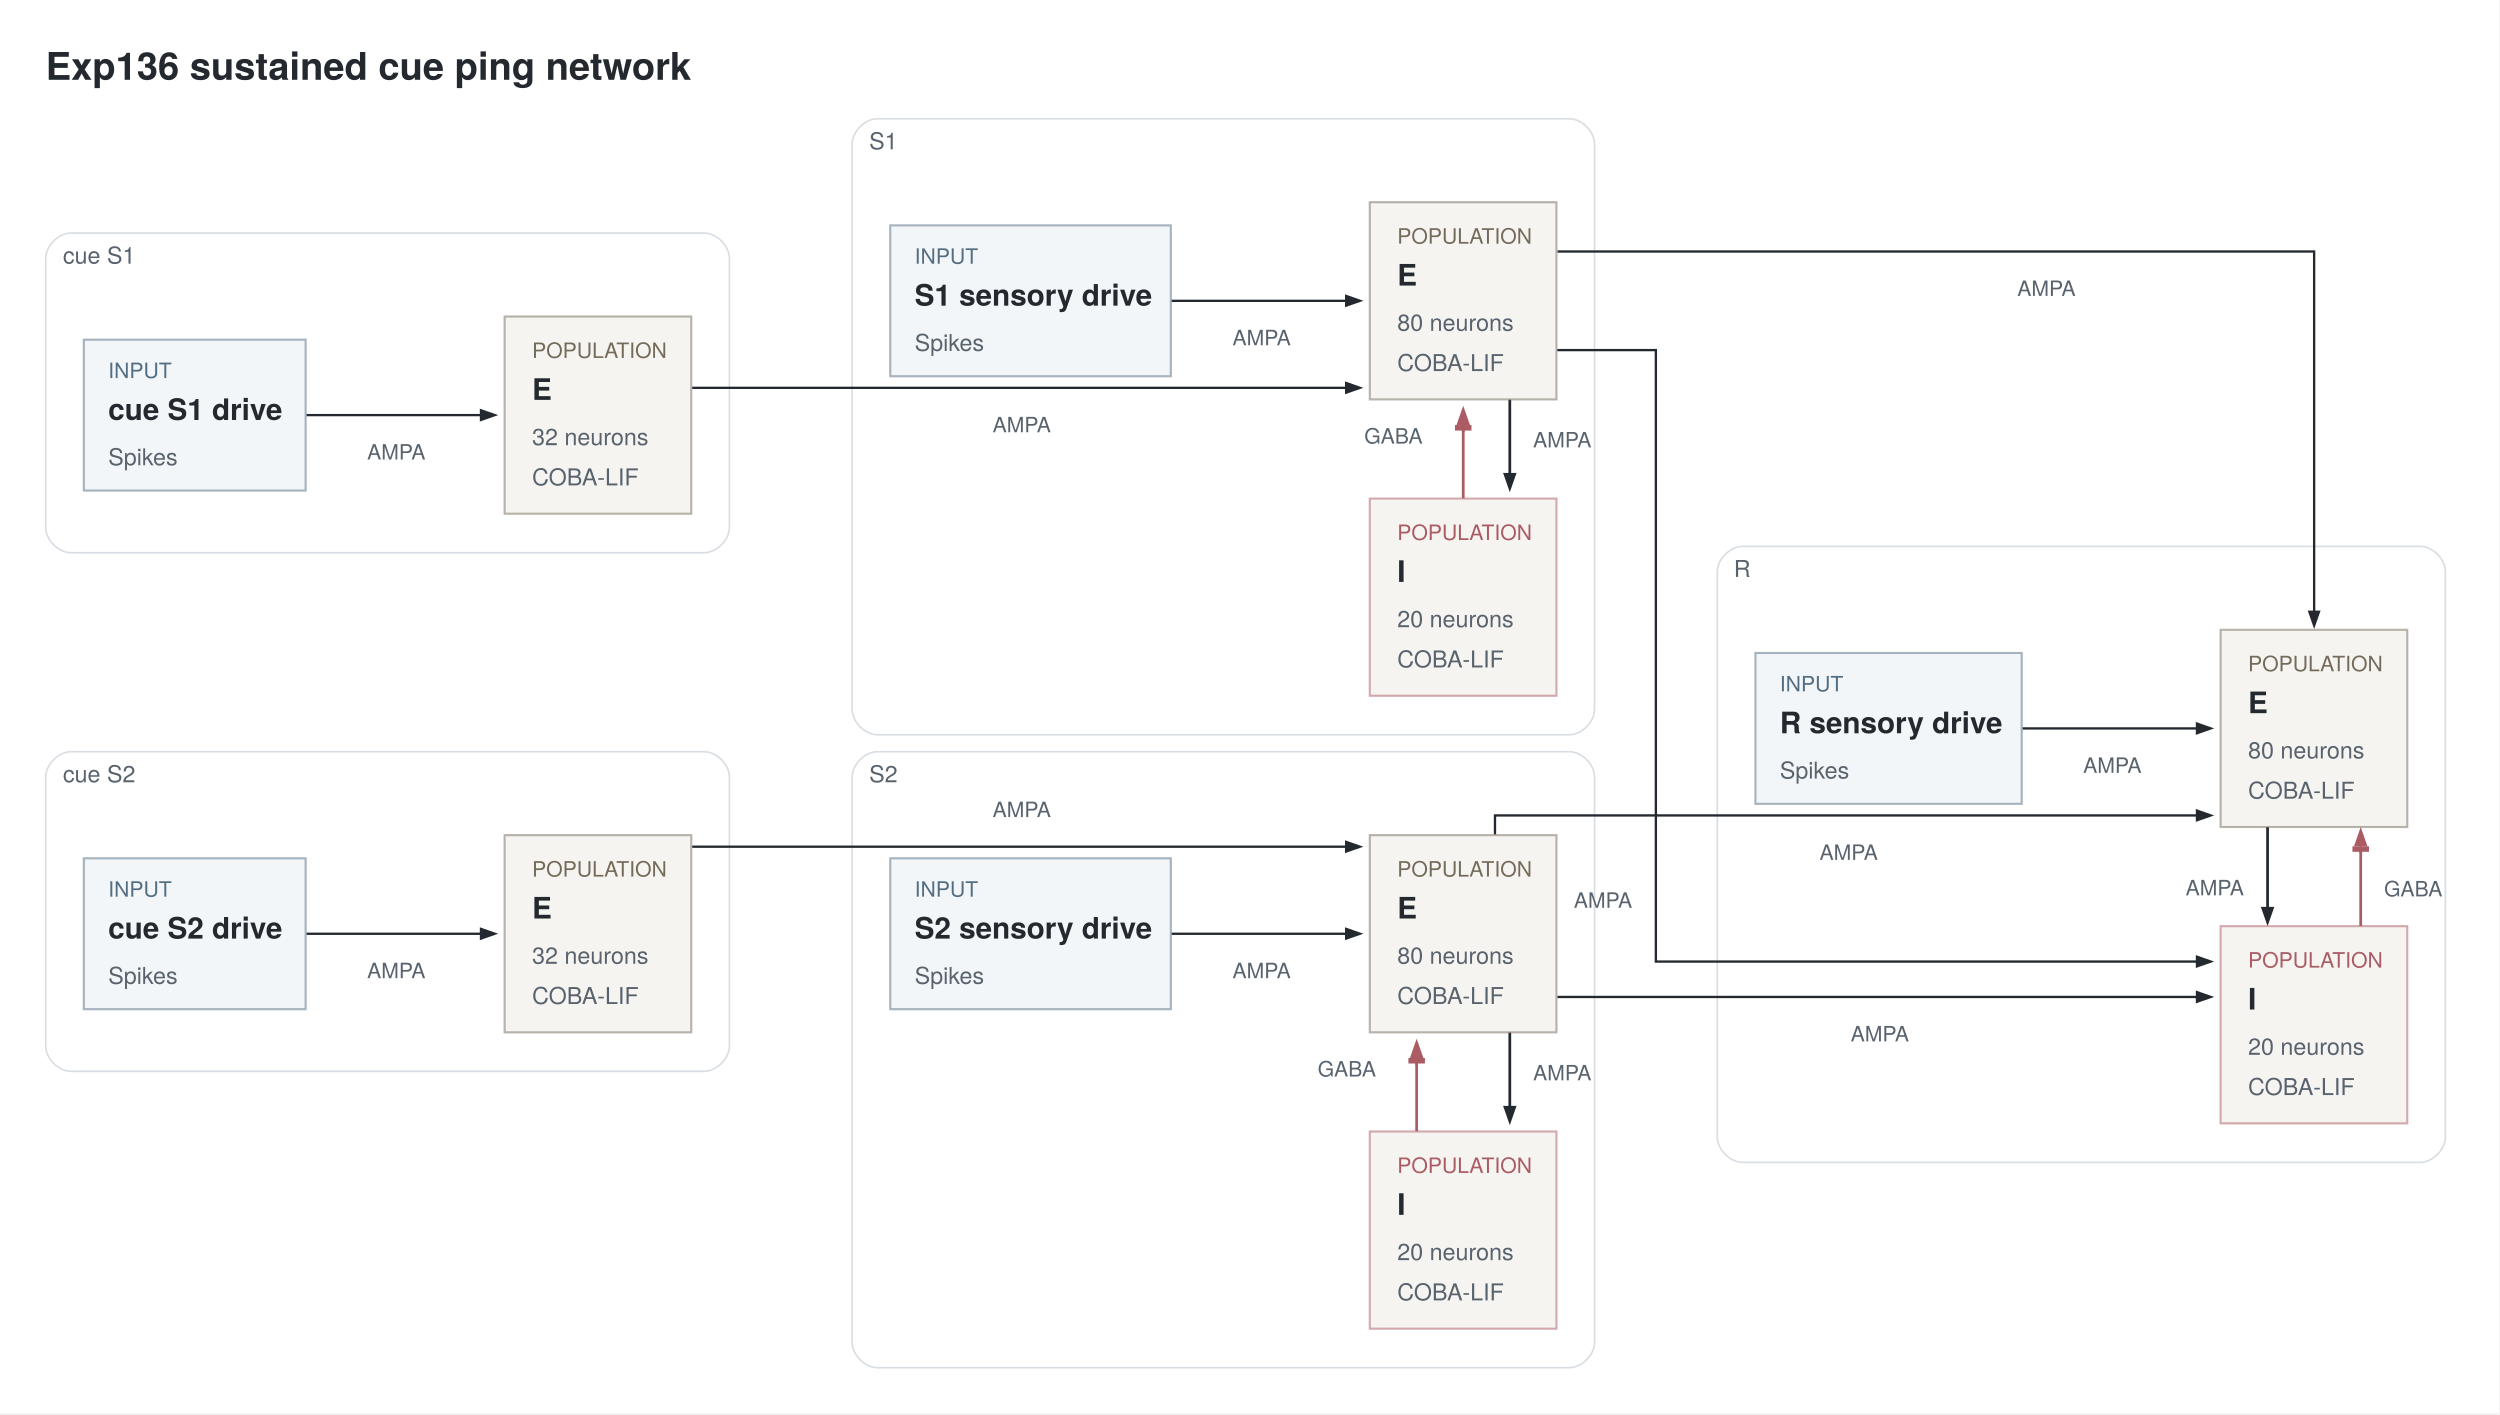
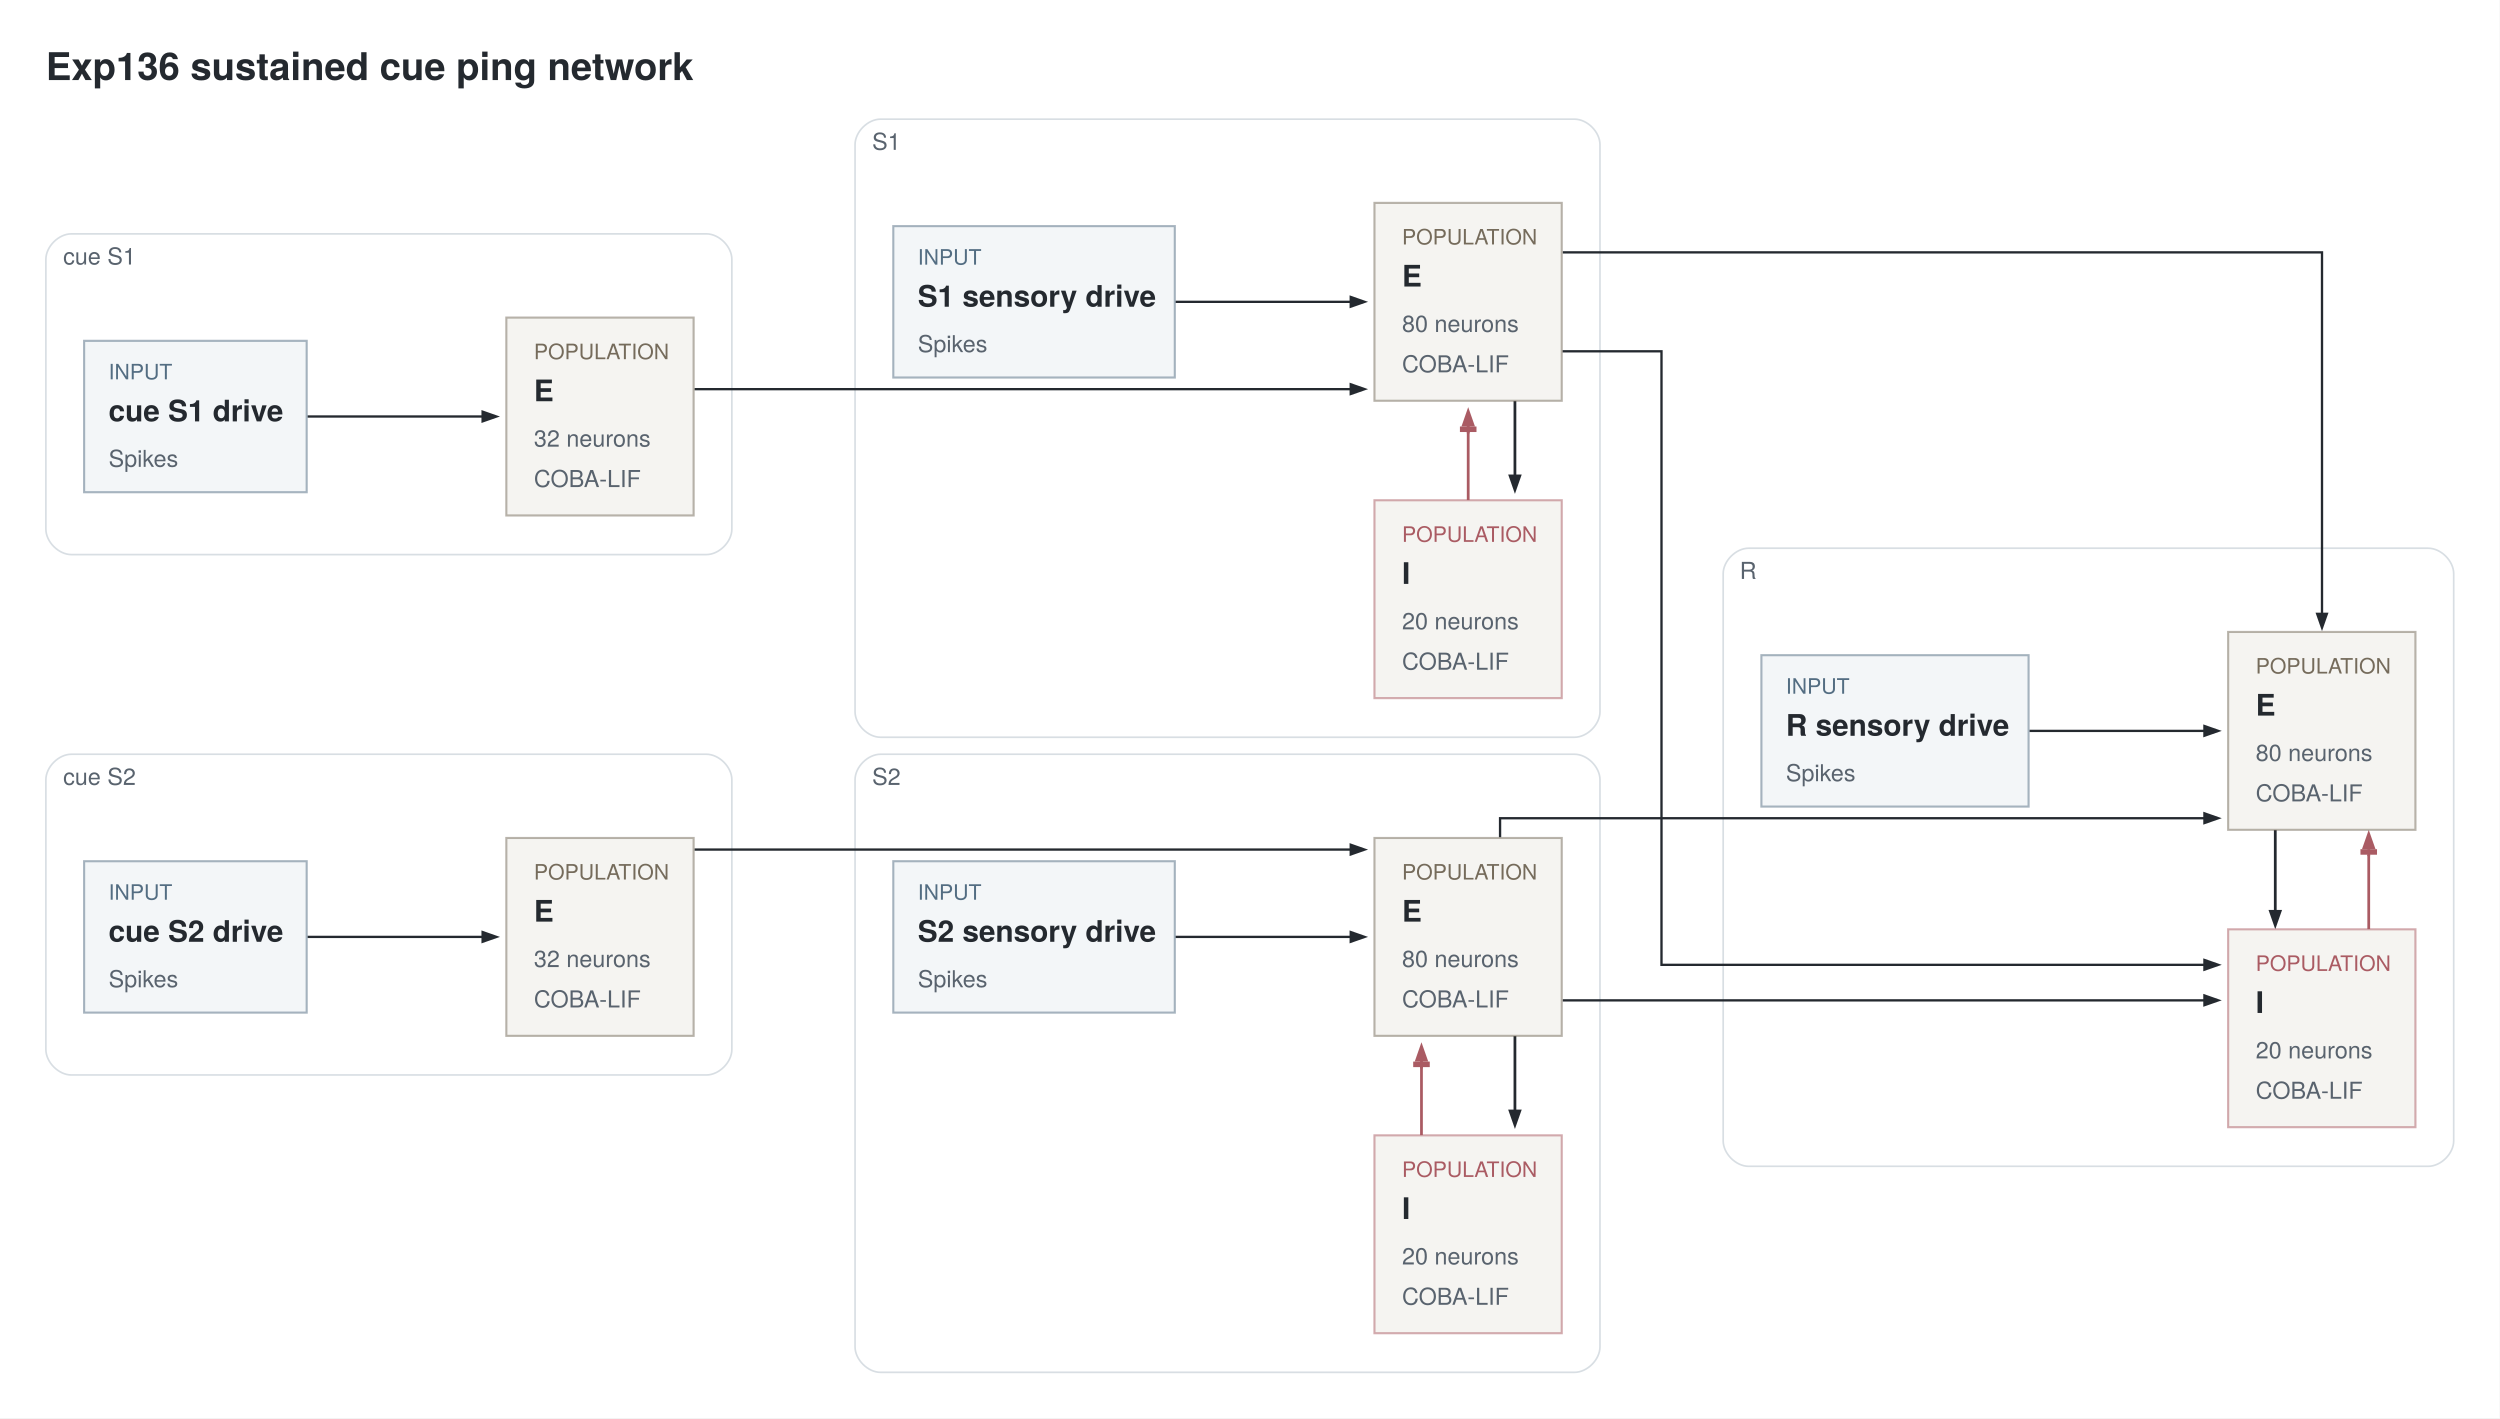
- <svg xmlns="http://www.w3.org/2000/svg" width="1181pt" height="668pt" viewBox="0.00 0.00 1181.00 668.00">
+ <svg xmlns="http://www.w3.org/2000/svg" width="1177pt" height="668pt" viewBox="0.00 0.00 1177.00 668.00">
  <g id="graph0" class="graph" transform="scale(1 1) rotate(0) translate(21.6 646.1)">
-     <polygon fill="#ffffff" stroke="none" points="-21.6,21.6 -21.6,-646.1 1158.98,-646.1 1158.98,21.6 -21.6,21.6" />
+     <polygon fill="#ffffff" stroke="none" points="-21.6,21.6 -21.6,-646.1 1155.2,-646.1 1155.2,21.6 -21.6,21.6" />
    <text xml:space="preserve" text-anchor="start" x="0" y="-608.4" font-family="Helvetica Neue" font-weight="bold" font-size="18.00" fill="#24292f">Exp136 sustained cue ping network</text>
    <g id="clust1" class="cluster">
      <path fill="#ffffff" stroke="#d8dee3" stroke-width="0.8" d="M801.67,-97C801.67,-97 1121.6,-97 1121.6,-97 1127.6,-97 1133.6,-103 1133.6,-109 1133.6,-109 1133.6,-376 1133.6,-376 1133.6,-382 1127.6,-388 1121.6,-388 1121.6,-388 801.67,-388 801.67,-388 795.67,-388 789.67,-382 789.67,-376 789.67,-376 789.67,-109 789.67,-109 789.67,-103 795.67,-97 801.67,-97" />
      <text xml:space="preserve" text-anchor="middle" x="801.42" y="-373.55" font-family="Helvetica Neue" font-size="11.00" fill="#59636e">R</text>
    </g>
    <g id="clust3" class="cluster">
      <path fill="#ffffff" stroke="#d8dee3" stroke-width="0.8" d="M392.96,-299C392.96,-299 719.67,-299 719.67,-299 725.67,-299 731.67,-305 731.67,-311 731.67,-311 731.67,-578 731.67,-578 731.67,-584 725.67,-590 719.67,-590 719.67,-590 392.96,-590 392.96,-590 386.96,-590 380.96,-584 380.96,-578 380.96,-578 380.96,-311 380.96,-311 380.96,-305 386.96,-299 392.96,-299" />
      <text xml:space="preserve" text-anchor="middle" x="395.71" y="-575.55" font-family="Helvetica Neue" font-size="11.00" fill="#59636e">S1</text>
    </g>
    <g id="clust5" class="cluster">
      <path fill="#ffffff" stroke="#d8dee3" stroke-width="0.8" d="M392.96,0C392.96,0 719.67,0 719.67,0 725.67,0 731.67,-6 731.67,-12 731.67,-12 731.67,-279 731.67,-279 731.67,-285 725.67,-291 719.67,-291 719.67,-291 392.96,-291 392.96,-291 386.96,-291 380.96,-285 380.96,-279 380.96,-279 380.96,-12 380.96,-12 380.96,-6 386.96,0 392.96,0" />
      <text xml:space="preserve" text-anchor="middle" x="395.71" y="-276.55" font-family="Helvetica Neue" font-size="11.00" fill="#59636e">S2</text>
    </g>
    <g id="clust7" class="cluster">
      <path fill="#ffffff" stroke="#d8dee3" stroke-width="0.8" d="M12,-385C12,-385 310.96,-385 310.96,-385 316.96,-385 322.96,-391 322.96,-397 322.96,-397 322.96,-524 322.96,-524 322.96,-530 316.96,-536 310.96,-536 310.96,-536 12,-536 12,-536 6,-536 0,-530 0,-524 0,-524 0,-397 0,-397 0,-391 6,-385 12,-385" />
      <text xml:space="preserve" text-anchor="middle" x="25.25" y="-521.55" font-family="Helvetica Neue" font-size="11.00" fill="#59636e">cue S1</text>
    </g>
    <g id="clust8" class="cluster">
      <path fill="#ffffff" stroke="#d8dee3" stroke-width="0.8" d="M12,-140C12,-140 310.96,-140 310.96,-140 316.96,-140 322.96,-146 322.96,-152 322.96,-152 322.96,-279 322.96,-279 322.96,-285 316.96,-291 310.96,-291 310.96,-291 12,-291 12,-291 6,-291 0,-285 0,-279 0,-279 0,-152 0,-152 0,-146 6,-140 12,-140" />
      <text xml:space="preserve" text-anchor="middle" x="25.25" y="-276.55" font-family="Helvetica Neue" font-size="11.00" fill="#59636e">cue S2</text>
    </g>
    <g id="e_n_R_E_to_I" class="edge edge excitatory recurrent">
      <path fill="none" stroke="#24292f" stroke-width="1.3" d="M1049.6,-255.42C1049.6,-255.42 1049.6,-217.05 1049.6,-217.05" />
      <polygon fill="#24292f" stroke="#24292f" stroke-width="1.3" points="1051.88,-217.05 1049.6,-210.55 1047.33,-217.05 1051.88,-217.05" />
-       <text xml:space="preserve" text-anchor="start" x="1010.88" y="-223.14" font-family="Helvetica Neue" font-size="10.00" fill="#59636e">AMPA</text>
    </g>
    <g id="e_n_R_I_to_E" class="edge edge inhibitory recurrent">
      <path fill="none" stroke="#aa5b63" stroke-width="1.3" d="M1093.6,-208.58C1093.6,-208.58 1093.6,-243.7 1093.6,-243.7" />
      <polygon fill="#aa5b63" stroke="#aa5b63" stroke-width="1.3" points="1091.33,-246.95 1093.6,-253.45 1095.88,-246.95 1091.33,-246.95" />
      <polygon fill="#aa5b63" stroke="#aa5b63" stroke-width="1.3" points="1096.85,-245.65 1090.35,-245.65 1090.35,-244.35 1096.85,-244.35 1096.85,-245.65" />
      <polyline fill="none" stroke="#aa5b63" stroke-width="1.3" points="1093.6,-246.3 1093.6,-243.05" />
-       <text xml:space="preserve" text-anchor="start" x="1104.63" y="-222.64" font-family="Helvetica Neue" font-size="10.00" fill="#59636e">GABA</text>
    </g>
    <g id="e_n_R_input_to_E" class="edge edge excitatory feedforward">
      <path fill="none" stroke="#24292f" stroke-width="1.1" d="M933.88,-302C933.88,-302 1018.84,-302 1018.84,-302 1018.84,-302 1015.91,-302 1015.91,-302" />
      <polygon fill="#24292f" stroke="#24292f" stroke-width="1.1" points="1016.25,-304.28 1022.75,-302 1016.25,-299.73 1016.25,-304.28" />
-       <text xml:space="preserve" text-anchor="start" x="962.49" y="-281" font-family="Helvetica Neue" font-size="10.00" fill="#59636e">AMPA</text>
    </g>
    <g id="e_n_S1_E_to_R_E" class="edge edge excitatory feedforward">
      <path fill="none" stroke="#24292f" stroke-width="1.1" d="M714.15,-527.29C818.82,-527.29 1071.6,-527.29 1071.6,-527.29 1071.6,-527.29 1071.6,-357.12 1071.6,-357.12" />
      <polygon fill="#24292f" stroke="#24292f" stroke-width="1.1" points="1073.88,-357.11 1071.6,-350.61 1069.33,-357.11 1073.88,-357.11" />
-       <text xml:space="preserve" text-anchor="start" x="931.35" y="-506.29" font-family="Helvetica Neue" font-size="10.00" fill="#59636e">AMPA</text>
    </g>
    <g id="e_n_S1_E_to_R_I" class="edge edge excitatory feedforward">
      <path fill="none" stroke="#24292f" stroke-width="1.1" d="M714.04,-480.71C714.04,-480.71 737.15,-480.71 737.15,-480.71 737.15,-480.71 760.63,-480.71 760.63,-480.71 760.63,-480.71 760.63,-191.86 760.63,-191.86 760.63,-191.86 1018.83,-191.86 1018.83,-191.86 1018.83,-191.86 1015.91,-191.86 1015.91,-191.86" />
      <polygon fill="#24292f" stroke="#24292f" stroke-width="1.1" points="1016.25,-194.14 1022.75,-191.86 1016.25,-189.59 1016.25,-194.14" />
-       <text xml:space="preserve" text-anchor="start" x="721.88" y="-217.25" font-family="Helvetica Neue" font-size="10.00" fill="#59636e">AMPA</text>
    </g>
    <g id="e_n_S1_E_to_I" class="edge edge excitatory recurrent">
      <path fill="none" stroke="#24292f" stroke-width="1.3" d="M691.63,-457.42C691.63,-457.42 691.63,-419.05 691.63,-419.05 691.63,-419.05 691.63,-422.08 691.63,-422.08" />
      <polygon fill="#24292f" stroke="#24292f" stroke-width="1.3" points="693.91,-422.05 691.63,-415.55 689.36,-422.05 693.91,-422.05" />
-       <text xml:space="preserve" text-anchor="start" x="702.63" y="-434.74" font-family="Helvetica Neue" font-size="10.00" fill="#59636e">AMPA</text>
    </g>
    <g id="e_n_S1_I_to_E" class="edge edge inhibitory recurrent">
      <path fill="none" stroke="#aa5b63" stroke-width="1.3" d="M669.63,-410.58C669.63,-410.58 669.63,-445.7 669.63,-445.7 669.63,-445.7 669.63,-439.42 669.63,-439.42" />
      <polygon fill="#aa5b63" stroke="#aa5b63" stroke-width="1.3" points="667.36,-445.95 669.63,-452.45 671.91,-445.95 667.36,-445.95" />
      <polygon fill="#aa5b63" stroke="#aa5b63" stroke-width="1.3" points="672.88,-444.65 666.38,-444.65 666.38,-443.35 672.88,-443.35 672.88,-444.65" />
      <polyline fill="none" stroke="#aa5b63" stroke-width="1.3" points="669.63,-445.3 669.63,-442.05" />
-       <text xml:space="preserve" text-anchor="start" x="622.88" y="-436.55" font-family="Helvetica Neue" font-size="10.00" fill="#59636e">GABA</text>
    </g>
    <g id="e_n_S1_input_to_E" class="edge edge excitatory feedforward">
      <path fill="none" stroke="#24292f" stroke-width="1.1" d="M531.86,-504C531.86,-504 617.12,-504 617.12,-504 617.12,-504 613.99,-504 613.99,-504" />
      <polygon fill="#24292f" stroke="#24292f" stroke-width="1.1" points="614.33,-506.28 620.83,-504 614.33,-501.73 614.33,-506.28" />
-       <text xml:space="preserve" text-anchor="start" x="560.62" y="-483" font-family="Helvetica Neue" font-size="10.00" fill="#59636e">AMPA</text>
    </g>
    <g id="e_n_S2_E_to_R_E" class="edge edge excitatory feedforward">
      <path fill="none" stroke="#24292f" stroke-width="1.1" d="M684.63,-251.91C684.63,-251.91 684.63,-257.29 684.63,-257.29 684.63,-257.29 684.63,-260.89 684.63,-260.89 684.63,-260.89 1019,-260.89 1019,-260.89 1019,-260.89 1015.91,-260.89 1015.91,-260.89" />
      <polygon fill="#24292f" stroke="#24292f" stroke-width="1.1" points="1016.25,-263.17 1022.75,-260.89 1016.25,-258.62 1016.25,-263.17" />
-       <text xml:space="preserve" text-anchor="start" x="837.94" y="-239.89" font-family="Helvetica Neue" font-size="10.00" fill="#59636e">AMPA</text>
    </g>
    <g id="e_n_S2_E_to_R_I" class="edge edge excitatory feedforward">
      <path fill="none" stroke="#24292f" stroke-width="1.1" d="M714.14,-175.14C714.14,-175.14 1018.93,-175.14 1018.93,-175.14 1018.93,-175.14 1015.91,-175.14 1015.91,-175.14" />
      <polygon fill="#24292f" stroke="#24292f" stroke-width="1.1" points="1016.25,-177.42 1022.75,-175.14 1016.25,-172.87 1016.25,-177.42" />
-       <text xml:space="preserve" text-anchor="start" x="852.66" y="-154.14" font-family="Helvetica Neue" font-size="10.00" fill="#59636e">AMPA</text>
    </g>
    <g id="e_n_S2_E_to_I" class="edge edge excitatory recurrent">
      <path fill="none" stroke="#24292f" stroke-width="1.3" d="M691.63,-158.42C691.63,-158.42 691.63,-120.05 691.63,-120.05 691.63,-120.05 691.63,-123.08 691.63,-123.08" />
      <polygon fill="#24292f" stroke="#24292f" stroke-width="1.3" points="693.91,-123.05 691.63,-116.55 689.36,-123.05 693.91,-123.05" />
-       <text xml:space="preserve" text-anchor="start" x="702.63" y="-135.74" font-family="Helvetica Neue" font-size="10.00" fill="#59636e">AMPA</text>
    </g>
    <g id="e_n_S2_I_to_E" class="edge edge inhibitory recurrent">
      <path fill="none" stroke="#aa5b63" stroke-width="1.3" d="M647.63,-111.58C647.63,-111.58 647.63,-146.7 647.63,-146.7 647.63,-146.7 647.63,-140.42 647.63,-140.42" />
      <polygon fill="#aa5b63" stroke="#aa5b63" stroke-width="1.3" points="645.36,-146.95 647.63,-153.45 649.91,-146.95 645.36,-146.95" />
      <polygon fill="#aa5b63" stroke="#aa5b63" stroke-width="1.3" points="650.88,-145.65 644.38,-145.65 644.38,-144.35 650.88,-144.35 650.88,-145.65" />
      <polyline fill="none" stroke="#aa5b63" stroke-width="1.3" points="647.63,-146.3 647.63,-143.05" />
-       <text xml:space="preserve" text-anchor="start" x="600.88" y="-137.55" font-family="Helvetica Neue" font-size="10.00" fill="#59636e">GABA</text>
    </g>
    <g id="e_n_S2_input_to_E" class="edge edge excitatory feedforward">
      <path fill="none" stroke="#24292f" stroke-width="1.1" d="M531.86,-205C531.86,-205 617.12,-205 617.12,-205 617.12,-205 613.99,-205 613.99,-205" />
      <polygon fill="#24292f" stroke="#24292f" stroke-width="1.1" points="614.33,-207.28 620.83,-205 614.33,-202.73 614.33,-207.28" />
-       <text xml:space="preserve" text-anchor="start" x="560.62" y="-184" font-family="Helvetica Neue" font-size="10.00" fill="#59636e">AMPA</text>
    </g>
    <g id="e_n_cue_S1_input_to_E" class="edge edge excitatory feedforward">
      <path fill="none" stroke="#24292f" stroke-width="1.1" d="M123.2,-450C123.2,-450 208.19,-450 208.19,-450 208.19,-450 205.28,-450 205.28,-450" />
      <polygon fill="#24292f" stroke="#24292f" stroke-width="1.1" points="205.62,-452.28 212.12,-450 205.62,-447.73 205.62,-452.28" />
-       <text xml:space="preserve" text-anchor="start" x="151.82" y="-429" font-family="Helvetica Neue" font-size="10.00" fill="#59636e">AMPA</text>
    </g>
    <g id="e_n_cue_S1_E_to_S1_E" class="edge edge excitatory feedforward">
      <path fill="none" stroke="#24292f" stroke-width="1.1" d="M305.39,-462.89C305.39,-462.89 616.96,-462.89 616.96,-462.89 616.96,-462.89 613.99,-462.89 613.99,-462.89" />
      <polygon fill="#24292f" stroke="#24292f" stroke-width="1.1" points="614.33,-465.17 620.83,-462.89 614.33,-460.62 614.33,-465.17" />
-       <text xml:space="preserve" text-anchor="start" x="447.3" y="-441.89" font-family="Helvetica Neue" font-size="10.00" fill="#59636e">AMPA</text>
    </g>
    <g id="e_n_cue_S2_input_to_E" class="edge edge excitatory feedforward">
      <path fill="none" stroke="#24292f" stroke-width="1.1" d="M123.2,-205C123.2,-205 208.19,-205 208.19,-205 208.19,-205 205.28,-205 205.28,-205" />
      <polygon fill="#24292f" stroke="#24292f" stroke-width="1.1" points="205.62,-207.28 212.12,-205 205.62,-202.73 205.62,-207.28" />
-       <text xml:space="preserve" text-anchor="start" x="151.82" y="-184" font-family="Helvetica Neue" font-size="10.00" fill="#59636e">AMPA</text>
    </g>
    <g id="e_n_cue_S2_E_to_S2_E" class="edge edge excitatory feedforward">
      <path fill="none" stroke="#24292f" stroke-width="1.1" d="M305.39,-246.11C305.39,-246.11 616.96,-246.11 616.96,-246.11 616.96,-246.11 613.99,-246.11 613.99,-246.11" />
      <polygon fill="#24292f" stroke="#24292f" stroke-width="1.1" points="614.33,-248.39 620.83,-246.11 614.33,-243.84 614.33,-248.39" />
-       <text xml:space="preserve" text-anchor="start" x="447.3" y="-260.11" font-family="Helvetica Neue" font-size="10.00" fill="#59636e">AMPA</text>
    </g>
    <g id="n_R_E" class="node node population spiking">
      <polygon fill="#f5f4f1" stroke="#756b5b" stroke-opacity="0.502" points="1115.59,-348.58 1027.41,-348.58 1027.41,-255.42 1115.59,-255.42 1115.59,-348.58" />
      <text xml:space="preserve" text-anchor="start" x="1040.38" y="-329" font-family="Helvetica Neue" font-size="10.00" fill="#756b5b">POPULATION</text>
      <text xml:space="preserve" text-anchor="start" x="1040.38" y="-309.2" font-family="Helvetica Neue" font-weight="bold" font-size="14.00" fill="#24292f">E</text>
      <text xml:space="preserve" text-anchor="start" x="1040.38" y="-287.8" font-family="Helvetica Neue" font-size="11.00" fill="#59636e">80 neurons</text>
      <text xml:space="preserve" text-anchor="start" x="1040.38" y="-268.8" font-family="Helvetica Neue" font-size="11.00" fill="#59636e">COBA-LIF</text>
    </g>
    <g id="n_R_I" class="node node population spiking">
      <polygon fill="#f5f4f1" stroke="#aa5b63" stroke-opacity="0.502" points="1115.59,-208.58 1027.41,-208.58 1027.41,-115.42 1115.59,-115.42 1115.59,-208.58" />
      <text xml:space="preserve" text-anchor="start" x="1040.38" y="-189" font-family="Helvetica Neue" font-size="10.00" fill="#aa5b63">POPULATION</text>
      <text xml:space="preserve" text-anchor="start" x="1040.38" y="-169.2" font-family="Helvetica Neue" font-weight="bold" font-size="14.00" fill="#24292f">I</text>
      <text xml:space="preserve" text-anchor="start" x="1040.38" y="-147.8" font-family="Helvetica Neue" font-size="11.00" fill="#59636e">20 neurons</text>
      <text xml:space="preserve" text-anchor="start" x="1040.38" y="-128.8" font-family="Helvetica Neue" font-size="11.00" fill="#59636e">COBA-LIF</text>
    </g>
    <g id="n_R_sensory_drive" class="node node input">
      <polygon fill="#f3f6f8" stroke="#536d82" stroke-opacity="0.502" points="933.46,-337.64 807.66,-337.64 807.66,-266.36 933.46,-266.36 933.46,-337.64" />
      <text xml:space="preserve" text-anchor="start" x="819.18" y="-319.5" font-family="Helvetica Neue" font-size="10.00" fill="#536d82">INPUT</text>
      <text xml:space="preserve" text-anchor="start" x="819.18" y="-299.7" font-family="Helvetica Neue" font-weight="bold" font-size="14.00" fill="#24292f">R sensory drive</text>
      <text xml:space="preserve" text-anchor="start" x="819.18" y="-278.3" font-family="Helvetica Neue" font-size="11.00" fill="#59636e">Spikes</text>
    </g>
    <g id="n_S1_E" class="node node population spiking">
      <polygon fill="#f5f4f1" stroke="#756b5b" stroke-opacity="0.502" points="713.67,-550.58 625.49,-550.58 625.49,-457.42 713.67,-457.42 713.67,-550.58" />
      <text xml:space="preserve" text-anchor="start" x="638.46" y="-531" font-family="Helvetica Neue" font-size="10.00" fill="#756b5b">POPULATION</text>
      <text xml:space="preserve" text-anchor="start" x="638.46" y="-511.2" font-family="Helvetica Neue" font-weight="bold" font-size="14.00" fill="#24292f">E</text>
      <text xml:space="preserve" text-anchor="start" x="638.46" y="-489.8" font-family="Helvetica Neue" font-size="11.00" fill="#59636e">80 neurons</text>
      <text xml:space="preserve" text-anchor="start" x="638.46" y="-470.8" font-family="Helvetica Neue" font-size="11.00" fill="#59636e">COBA-LIF</text>
    </g>
    <g id="n_S1_I" class="node node population spiking">
      <polygon fill="#f5f4f1" stroke="#aa5b63" stroke-opacity="0.502" points="713.67,-410.58 625.49,-410.58 625.49,-317.42 713.67,-317.42 713.67,-410.58" />
      <text xml:space="preserve" text-anchor="start" x="638.46" y="-391" font-family="Helvetica Neue" font-size="10.00" fill="#aa5b63">POPULATION</text>
      <text xml:space="preserve" text-anchor="start" x="638.46" y="-371.2" font-family="Helvetica Neue" font-weight="bold" font-size="14.00" fill="#24292f">I</text>
      <text xml:space="preserve" text-anchor="start" x="638.46" y="-349.8" font-family="Helvetica Neue" font-size="11.00" fill="#59636e">20 neurons</text>
      <text xml:space="preserve" text-anchor="start" x="638.46" y="-330.8" font-family="Helvetica Neue" font-size="11.00" fill="#59636e">COBA-LIF</text>
    </g>
    <g id="n_S1_sensory_drive" class="node node input">
      <polygon fill="#f3f6f8" stroke="#536d82" stroke-opacity="0.502" points="531.5,-539.64 398.96,-539.64 398.96,-468.36 531.5,-468.36 531.5,-539.64" />
      <text xml:space="preserve" text-anchor="start" x="410.48" y="-521.5" font-family="Helvetica Neue" font-size="10.00" fill="#536d82">INPUT</text>
      <text xml:space="preserve" text-anchor="start" x="410.48" y="-501.7" font-family="Helvetica Neue" font-weight="bold" font-size="14.00" fill="#24292f">S1 sensory drive</text>
      <text xml:space="preserve" text-anchor="start" x="410.48" y="-480.3" font-family="Helvetica Neue" font-size="11.00" fill="#59636e">Spikes</text>
    </g>
    <g id="n_S2_E" class="node node population spiking">
      <polygon fill="#f5f4f1" stroke="#756b5b" stroke-opacity="0.502" points="713.67,-251.58 625.49,-251.58 625.49,-158.42 713.67,-158.42 713.67,-251.58" />
      <text xml:space="preserve" text-anchor="start" x="638.46" y="-232" font-family="Helvetica Neue" font-size="10.00" fill="#756b5b">POPULATION</text>
      <text xml:space="preserve" text-anchor="start" x="638.46" y="-212.2" font-family="Helvetica Neue" font-weight="bold" font-size="14.00" fill="#24292f">E</text>
      <text xml:space="preserve" text-anchor="start" x="638.46" y="-190.8" font-family="Helvetica Neue" font-size="11.00" fill="#59636e">80 neurons</text>
      <text xml:space="preserve" text-anchor="start" x="638.46" y="-171.8" font-family="Helvetica Neue" font-size="11.00" fill="#59636e">COBA-LIF</text>
    </g>
    <g id="n_S2_I" class="node node population spiking">
      <polygon fill="#f5f4f1" stroke="#aa5b63" stroke-opacity="0.502" points="713.67,-111.58 625.49,-111.58 625.49,-18.42 713.67,-18.42 713.67,-111.58" />
      <text xml:space="preserve" text-anchor="start" x="638.46" y="-92" font-family="Helvetica Neue" font-size="10.00" fill="#aa5b63">POPULATION</text>
      <text xml:space="preserve" text-anchor="start" x="638.46" y="-72.2" font-family="Helvetica Neue" font-weight="bold" font-size="14.00" fill="#24292f">I</text>
      <text xml:space="preserve" text-anchor="start" x="638.46" y="-50.8" font-family="Helvetica Neue" font-size="11.00" fill="#59636e">20 neurons</text>
      <text xml:space="preserve" text-anchor="start" x="638.46" y="-31.8" font-family="Helvetica Neue" font-size="11.00" fill="#59636e">COBA-LIF</text>
    </g>
    <g id="n_S2_sensory_drive" class="node node input">
      <polygon fill="#f3f6f8" stroke="#536d82" stroke-opacity="0.502" points="531.5,-240.64 398.96,-240.64 398.96,-169.36 531.5,-169.36 531.5,-240.64" />
      <text xml:space="preserve" text-anchor="start" x="410.48" y="-222.5" font-family="Helvetica Neue" font-size="10.00" fill="#536d82">INPUT</text>
      <text xml:space="preserve" text-anchor="start" x="410.48" y="-202.7" font-family="Helvetica Neue" font-weight="bold" font-size="14.00" fill="#24292f">S2 sensory drive</text>
      <text xml:space="preserve" text-anchor="start" x="410.48" y="-181.3" font-family="Helvetica Neue" font-size="11.00" fill="#59636e">Spikes</text>
    </g>
    <g id="n_cue_S1_drive" class="node node input">
      <polygon fill="#f3f6f8" stroke="#536d82" stroke-opacity="0.502" points="122.79,-485.64 18,-485.64 18,-414.36 122.79,-414.36 122.79,-485.64" />
      <text xml:space="preserve" text-anchor="start" x="29.52" y="-467.5" font-family="Helvetica Neue" font-size="10.00" fill="#536d82">INPUT</text>
      <text xml:space="preserve" text-anchor="start" x="29.52" y="-447.7" font-family="Helvetica Neue" font-weight="bold" font-size="14.00" fill="#24292f">cue S1 drive</text>
      <text xml:space="preserve" text-anchor="start" x="29.52" y="-426.3" font-family="Helvetica Neue" font-size="11.00" fill="#59636e">Spikes</text>
    </g>
    <g id="n_cue_S1_E" class="node node population spiking">
      <polygon fill="#f5f4f1" stroke="#756b5b" stroke-opacity="0.502" points="304.96,-496.58 216.78,-496.58 216.78,-403.42 304.96,-403.42 304.96,-496.58" />
      <text xml:space="preserve" text-anchor="start" x="229.75" y="-477" font-family="Helvetica Neue" font-size="10.00" fill="#756b5b">POPULATION</text>
      <text xml:space="preserve" text-anchor="start" x="229.75" y="-457.2" font-family="Helvetica Neue" font-weight="bold" font-size="14.00" fill="#24292f">E</text>
      <text xml:space="preserve" text-anchor="start" x="229.75" y="-435.8" font-family="Helvetica Neue" font-size="11.00" fill="#59636e">32 neurons</text>
      <text xml:space="preserve" text-anchor="start" x="229.75" y="-416.8" font-family="Helvetica Neue" font-size="11.00" fill="#59636e">COBA-LIF</text>
    </g>
    <g id="n_cue_S2_drive" class="node node input">
      <polygon fill="#f3f6f8" stroke="#536d82" stroke-opacity="0.502" points="122.79,-240.64 18,-240.64 18,-169.36 122.79,-169.36 122.79,-240.64" />
      <text xml:space="preserve" text-anchor="start" x="29.52" y="-222.5" font-family="Helvetica Neue" font-size="10.00" fill="#536d82">INPUT</text>
      <text xml:space="preserve" text-anchor="start" x="29.52" y="-202.7" font-family="Helvetica Neue" font-weight="bold" font-size="14.00" fill="#24292f">cue S2 drive</text>
      <text xml:space="preserve" text-anchor="start" x="29.52" y="-181.3" font-family="Helvetica Neue" font-size="11.00" fill="#59636e">Spikes</text>
    </g>
    <g id="n_cue_S2_E" class="node node population spiking">
      <polygon fill="#f5f4f1" stroke="#756b5b" stroke-opacity="0.502" points="304.96,-251.58 216.78,-251.58 216.78,-158.42 304.96,-158.42 304.96,-251.58" />
      <text xml:space="preserve" text-anchor="start" x="229.75" y="-232" font-family="Helvetica Neue" font-size="10.00" fill="#756b5b">POPULATION</text>
      <text xml:space="preserve" text-anchor="start" x="229.75" y="-212.2" font-family="Helvetica Neue" font-weight="bold" font-size="14.00" fill="#24292f">E</text>
      <text xml:space="preserve" text-anchor="start" x="229.75" y="-190.8" font-family="Helvetica Neue" font-size="11.00" fill="#59636e">32 neurons</text>
      <text xml:space="preserve" text-anchor="start" x="229.75" y="-171.8" font-family="Helvetica Neue" font-size="11.00" fill="#59636e">COBA-LIF</text>
    </g>
  </g>
</svg>
